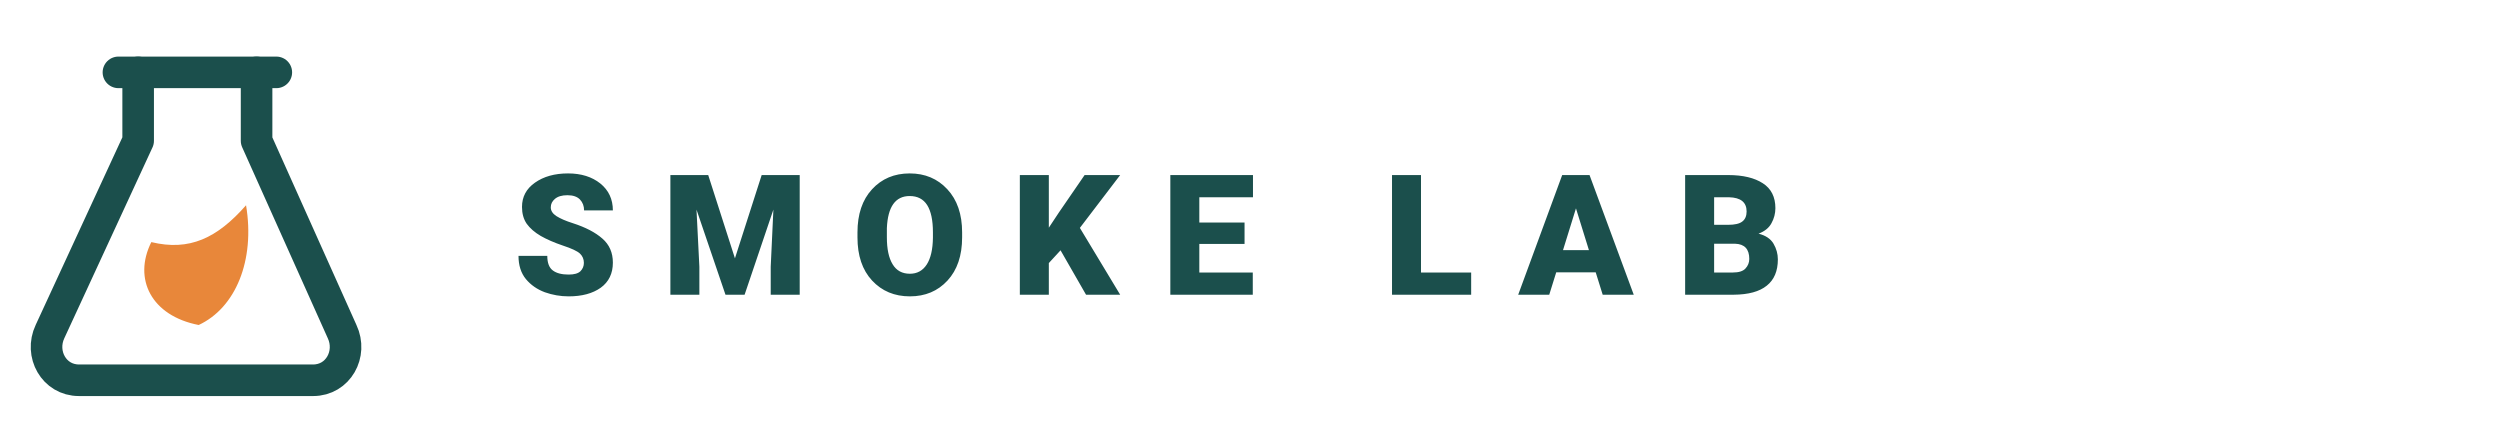
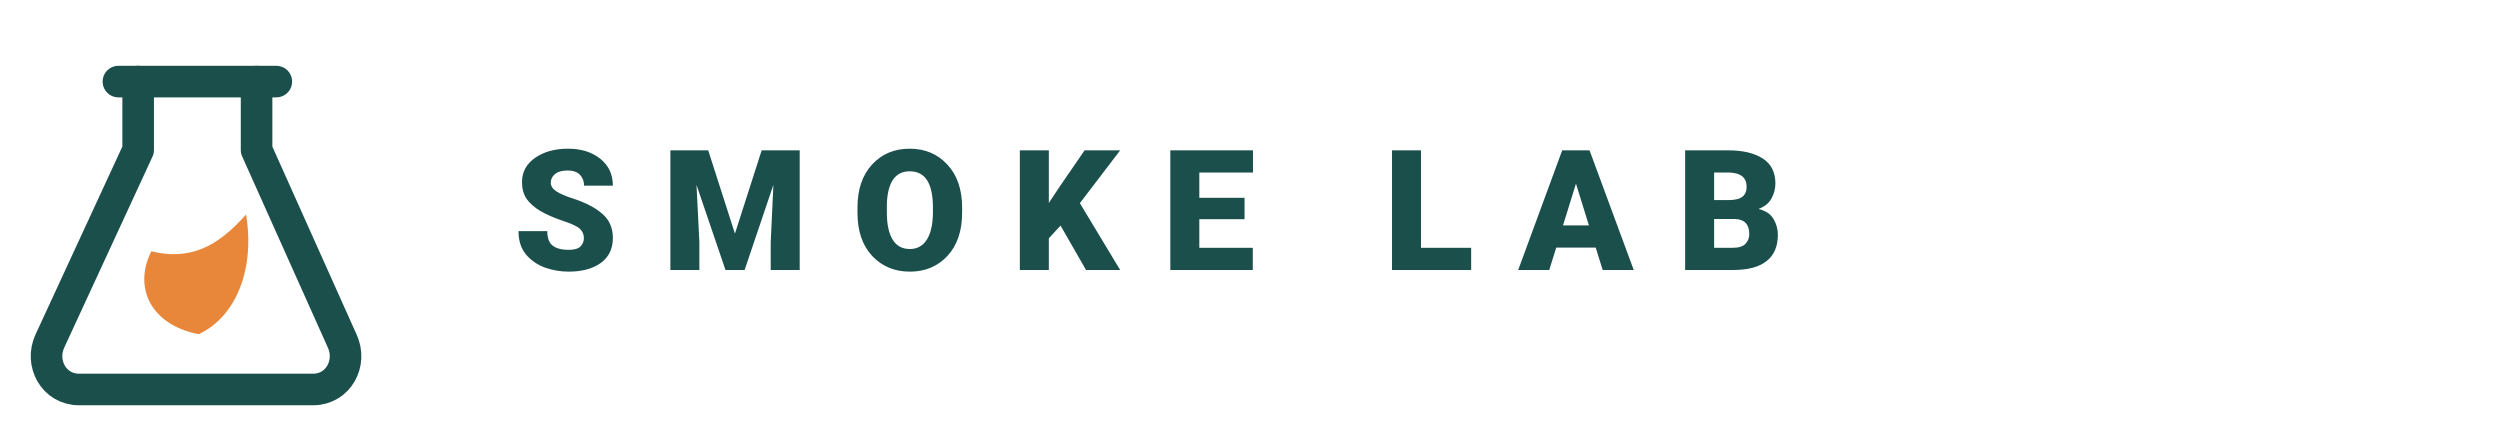
<svg xmlns="http://www.w3.org/2000/svg" viewBox="0 0 190 34" role="img" aria-label="Smoke Lab">
-   <g transform="translate(0 1)">
+   <g transform="translate(0 1.7)">
    <path d="M10.5 4.5v5.2L3.8 24.2c-.8 1.7.3 3.7 2.2 3.7h17.8c1.9 0 3-2 2.2-3.7L19.5 9.7V4.5" fill="none" stroke="#1B4F4C" stroke-width="2.4" stroke-linecap="round" stroke-linejoin="round" />
    <path d="M9 4.5h12" fill="none" stroke="#1B4F4C" stroke-width="2.4" stroke-linecap="round" />
    <path d="M15.1 23.7c-3.6-.7-5-3.5-3.6-6.3 2.9.7 5-.3 7.2-2.8.7 4.2-.8 7.8-3.6 9.1Z" fill="#E8873A" />
  </g>
-   <text x="39" y="22.4" fill="#1B4F4C" font-family="-apple-system,BlinkMacSystemFont,'SF Pro Text','Segoe UI',Roboto,Arial,sans-serif" font-size="12.8" font-weight="900" letter-spacing="3.25">SMOKE LAB</text>
+   <text x="39" y="17" dominant-baseline="middle" fill="#1B4F4C" font-family="-apple-system,BlinkMacSystemFont,'SF Pro Text','Segoe UI',Roboto,Arial,sans-serif" font-size="12.8" font-weight="900" letter-spacing="3.25">SMOKE LAB</text>
</svg>
